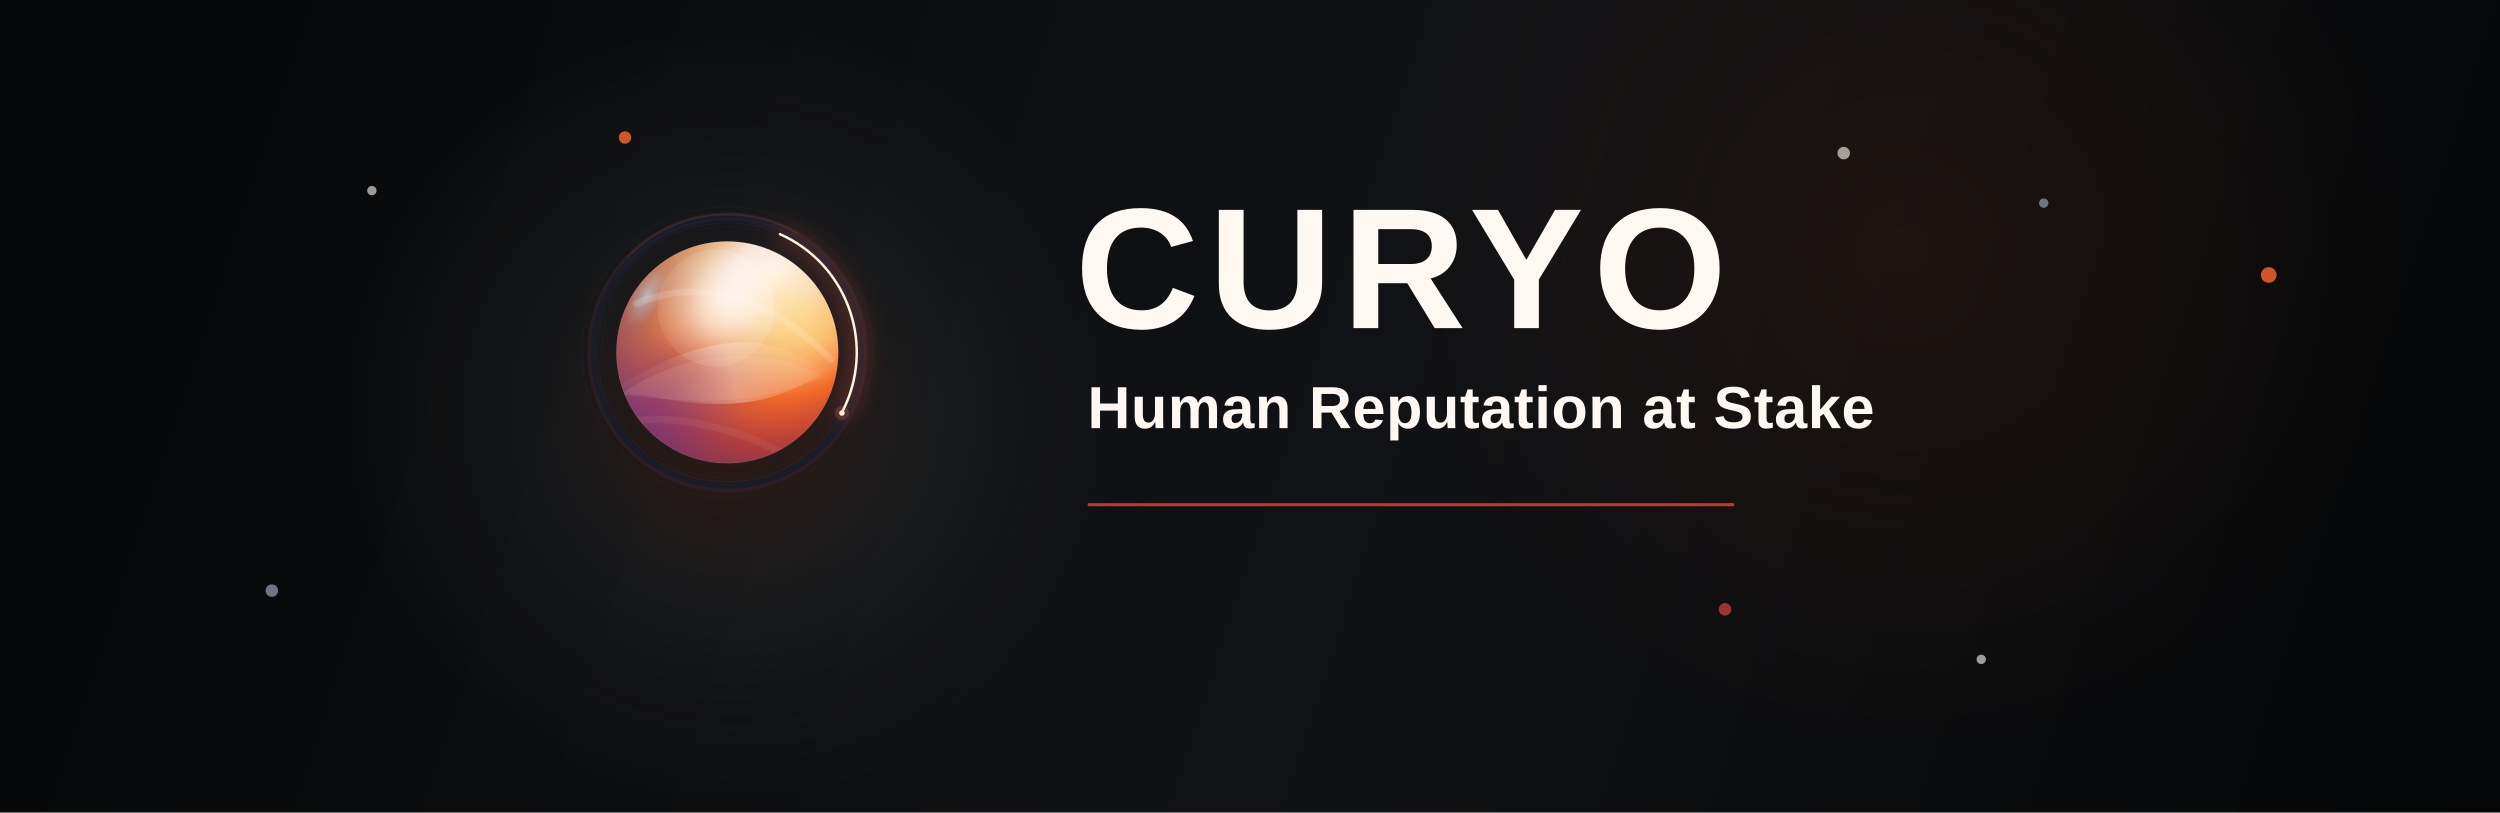
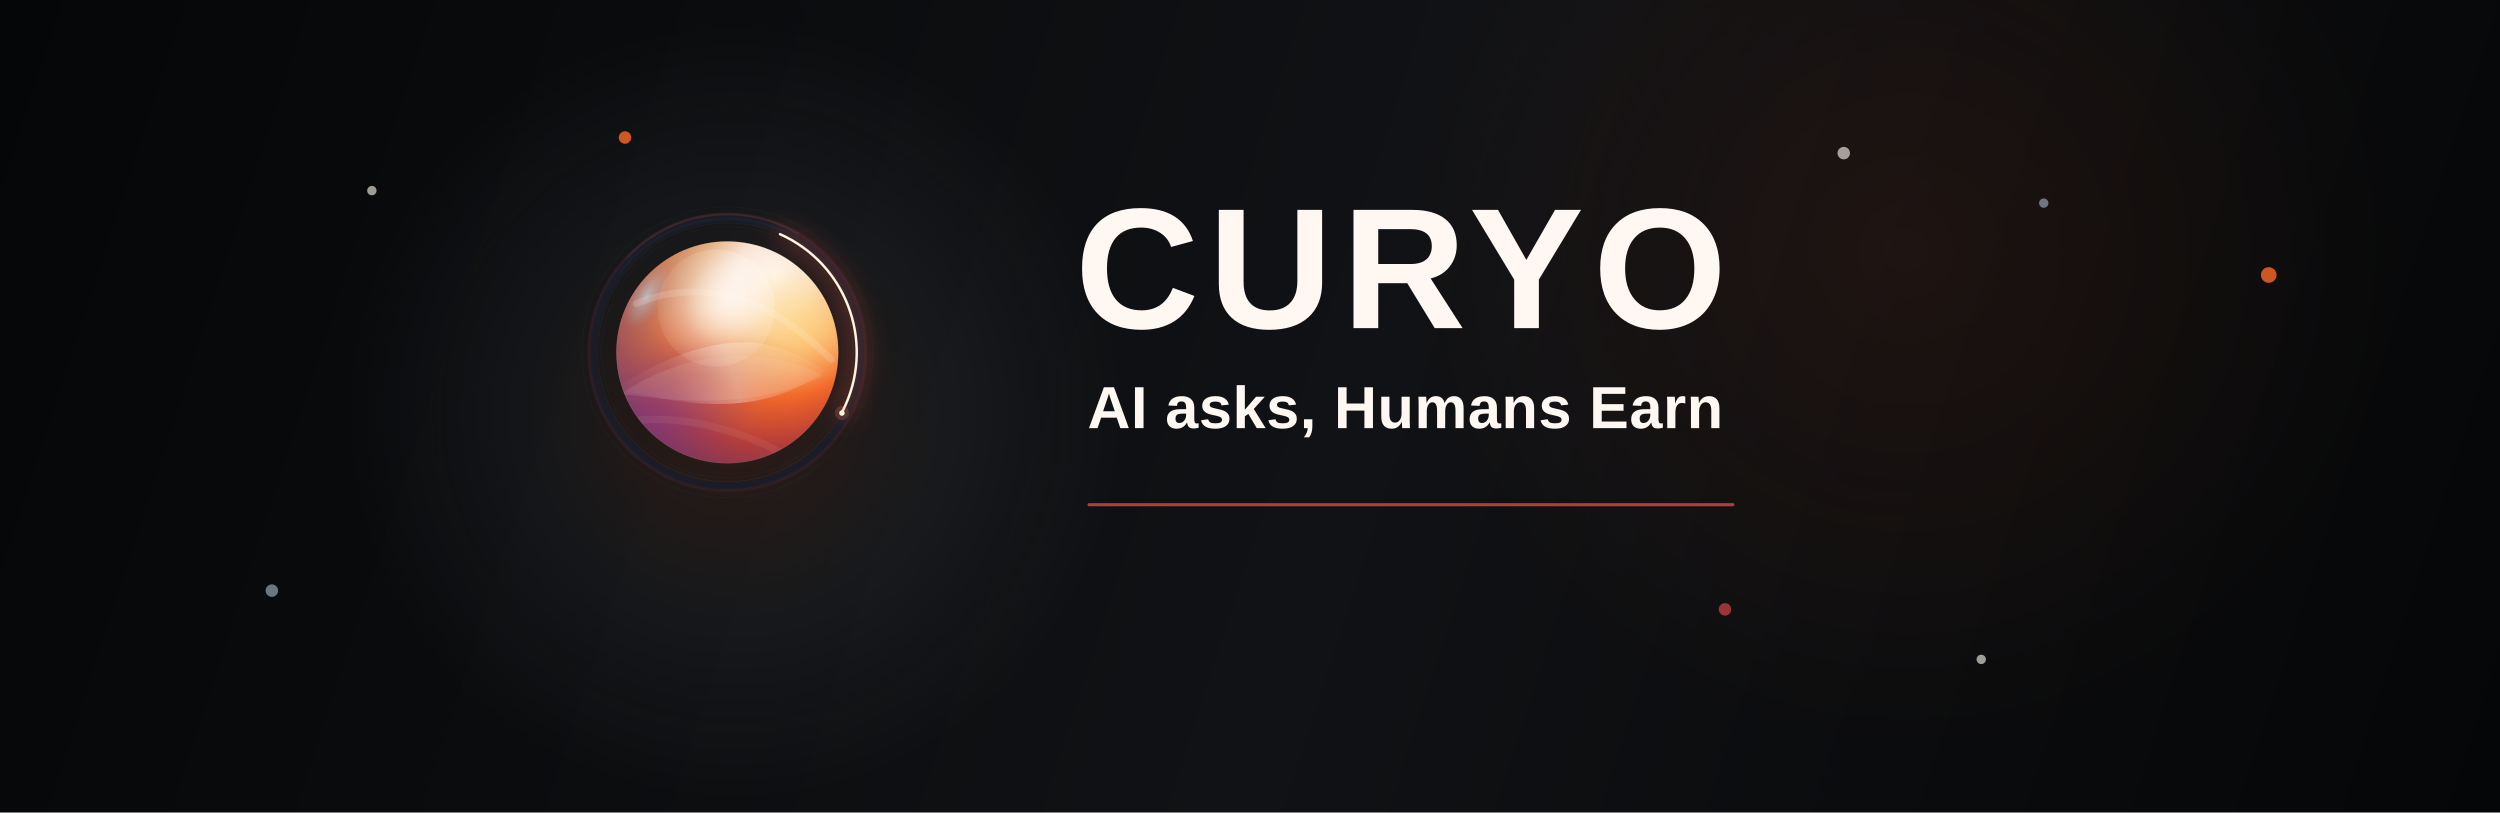
<svg xmlns="http://www.w3.org/2000/svg" viewBox="0 0 1600 520" width="1600" height="520" fill="none">
  <defs>
    <linearGradient id="banner-bg" x1="0" y1="0" x2="1600" y2="520" gradientUnits="userSpaceOnUse">
      <stop offset="0%" stop-color="#050607" />
      <stop offset="54%" stop-color="#111215" />
      <stop offset="100%" stop-color="#050607" />
    </linearGradient>
    <radialGradient id="banner-left-glow" cx="470" cy="264" r="250" gradientUnits="userSpaceOnUse">
      <stop offset="0%" stop-color="#F26426" stop-opacity="0.16" />
      <stop offset="56%" stop-color="#7E8996" stop-opacity="0.08" />
      <stop offset="100%" stop-color="#7E8996" stop-opacity="0" />
    </radialGradient>
    <radialGradient id="banner-right-glow" cx="1220" cy="160" r="320" gradientUnits="userSpaceOnUse">
      <stop offset="0%" stop-color="#F26426" stop-opacity="0.08" />
      <stop offset="100%" stop-color="#F26426" stop-opacity="0" />
    </radialGradient>
    <radialGradient id="orb-base" cx="0" cy="0" r="1" gradientUnits="userSpaceOnUse" gradientTransform="translate(856 450) rotate(136) scale(720 702)">
      <stop stop-color="#FFF8F2" />
      <stop offset="0.18" stop-color="#F8E1D0" />
      <stop offset="0.34" stop-color="#F7B070" />
      <stop offset="0.56" stop-color="#F26426" />
      <stop offset="0.78" stop-color="#B23C3B" />
      <stop offset="1" stop-color="#6A345F" />
    </radialGradient>
    <radialGradient id="orb-rim" cx="0" cy="0" r="1" gradientUnits="userSpaceOnUse" gradientTransform="translate(438 516) rotate(30) scale(240 540)">
      <stop stop-color="#AFC5D7" stop-opacity="0.82" />
      <stop offset="0.22" stop-color="#7E8996" stop-opacity="0.34" />
      <stop offset="1" stop-color="#7E8996" stop-opacity="0" />
    </radialGradient>
    <radialGradient id="soft-white" cx="0" cy="0" r="1" gradientUnits="userSpaceOnUse" gradientTransform="translate(710 520) rotate(128) scale(330 260)">
      <stop stop-color="#FFF8F3" stop-opacity="0.74" />
      <stop offset="0.52" stop-color="#FFF8F3" stop-opacity="0.2" />
      <stop offset="1" stop-color="#FFF8F3" stop-opacity="0" />
    </radialGradient>
    <radialGradient id="gold-bloom" cx="0" cy="0" r="1" gradientUnits="userSpaceOnUse" gradientTransform="translate(930 612) rotate(166) scale(270 220)">
      <stop stop-color="#FFD77E" stop-opacity="0.82" />
      <stop offset="1" stop-color="#FFD77E" stop-opacity="0" />
    </radialGradient>
    <radialGradient id="violet-pocket" cx="0" cy="0" r="1" gradientUnits="userSpaceOnUse" gradientTransform="translate(500 866) rotate(-26) scale(334 244)">
      <stop stop-color="#6B37A5" stop-opacity="0.54" />
      <stop offset="1" stop-color="#6B37A5" stop-opacity="0" />
    </radialGradient>
    <radialGradient id="ember-pocket" cx="0" cy="0" r="1" gradientUnits="userSpaceOnUse" gradientTransform="translate(620 760) rotate(8) scale(320 180)">
      <stop stop-color="#8C4A53" stop-opacity="0.36" />
      <stop offset="0.58" stop-color="#C46A4A" stop-opacity="0.22" />
      <stop offset="1" stop-color="#C46A4A" stop-opacity="0" />
    </radialGradient>
    <linearGradient id="fold-sheen" x1="290" y1="820" x2="1036" y2="650" gradientUnits="userSpaceOnUse">
      <stop stop-color="#FFF7F0" stop-opacity="0" />
      <stop offset="0.3" stop-color="#FFF7F0" stop-opacity="0.08" />
      <stop offset="0.56" stop-color="#FFF7F0" stop-opacity="0.34" />
      <stop offset="0.82" stop-color="#FFD7B2" stop-opacity="0.18" />
      <stop offset="1" stop-color="#FFD7B2" stop-opacity="0" />
    </linearGradient>
    <linearGradient id="flare-gradient" x1="860" y1="260" x2="1050" y2="736" gradientUnits="userSpaceOnUse">
      <stop stop-color="#F45C4D" />
      <stop offset="0.24" stop-color="#FF8A5D" />
      <stop offset="0.56" stop-color="#FFC37A" />
      <stop offset="0.82" stop-color="#FFE1A7" />
      <stop offset="1" stop-color="#FFF4DB" />
    </linearGradient>
    <linearGradient id="flare-core" x1="870" y1="280" x2="1036" y2="716" gradientUnits="userSpaceOnUse">
      <stop stop-color="#FF9E78" />
      <stop offset="0.48" stop-color="#FFF0CF" />
      <stop offset="1" stop-color="#FFF8ED" />
    </linearGradient>
    <filter id="blur-40" x="0" y="0" width="1400" height="1400" filterUnits="userSpaceOnUse" color-interpolation-filters="sRGB">
      <feGaussianBlur stdDeviation="40" />
    </filter>
    <clipPath id="orb-clip">
      <circle cx="700" cy="700" r="360" />
    </clipPath>
    <symbol id="banner-mark" viewBox="0 0 1400 1400">
      <circle cx="700" cy="700" r="472" stroke="#FFFFFF" stroke-opacity="0.03" stroke-width="2" />
      <circle cx="700" cy="700" r="448" stroke="#342129" stroke-opacity="0.66" stroke-width="12" />
      <circle cx="700" cy="700" r="434" stroke="#1A1E28" stroke-opacity="0.96" stroke-width="20" />
      <circle cx="700" cy="700" r="420" stroke="#FFFFFF" stroke-opacity="0.055" stroke-width="2" />
      <circle cx="700" cy="700" r="408" stroke="#FFFFFF" stroke-opacity="0.038" stroke-width="1.4" />
      <circle cx="700" cy="700" r="448" stroke="#F3A16E" stroke-opacity="0.08" stroke-width="6" stroke-linecap="round" stroke-dasharray="598 2218" transform="rotate(-136 700 700)" />
      <circle cx="700" cy="700" r="434" stroke="#FFFFFF" stroke-opacity="0.04" stroke-width="2.2" stroke-linecap="round" stroke-dasharray="536 2130" transform="rotate(-136 700 700)" />
      <g filter="url(#blur-40)">
        <circle cx="700" cy="700" r="420" stroke="#F45C4D" stroke-opacity="0.54" stroke-width="28" stroke-linecap="round" stroke-dasharray="688 1952" transform="rotate(-66 700 700)" />
      </g>
      <circle cx="700" cy="700" r="420" stroke="#6D352A" stroke-opacity="0.42" stroke-width="10" stroke-linecap="round" stroke-dasharray="688 1952" transform="rotate(-66 700 700)" />
      <circle cx="700" cy="700" r="420" stroke="url(#flare-gradient)" stroke-width="8" stroke-linecap="round" stroke-dasharray="688 1952" transform="rotate(-66 700 700)" />
      <circle cx="700" cy="700" r="420" stroke="url(#flare-core)" stroke-width="2.4" stroke-linecap="round" stroke-dasharray="688 1952" transform="rotate(-66 700 700)" />
      <circle cx="1072" cy="897" r="23" fill="#FF8D65" fill-opacity="0.18" />
      <circle cx="1072" cy="897" r="9" fill="#FFF3DF" />
      <circle cx="700" cy="700" r="360" fill="url(#orb-base)" />
      <circle cx="700" cy="700" r="360" fill="url(#orb-rim)" />
      <g clip-path="url(#orb-clip)">
        <g filter="url(#blur-40)">
          <ellipse cx="672" cy="538" rx="280" ry="184" fill="url(#soft-white)" />
          <ellipse cx="930" cy="640" rx="246" ry="214" fill="url(#gold-bloom)" />
          <ellipse cx="508" cy="904" rx="286" ry="218" fill="url(#violet-pocket)" />
          <ellipse cx="662" cy="774" rx="316" ry="176" fill="url(#ember-pocket)" />
        </g>
        <path d="M330 822C464 734 582 684 704 670C810 658 902 686 1018 760C944 812 868 844 788 858C680 876 560 868 442 840C404 832 368 826 330 822Z" fill="url(#fold-sheen)" />
        <path d="M350 838C466 760 574 724 694 714C808 704 906 726 1012 776C932 814 852 838 766 848C642 864 520 858 402 840C384 838 366 838 350 838Z" fill="#F5E3D2" fill-opacity="0.11" />
        <path d="M404 542C518 494 634 492 752 530C842 560 938 626 1038 724" stroke="#FFF7F1" stroke-opacity="0.16" stroke-width="22" stroke-linecap="round" />
        <path d="M344 930C456 908 574 916 706 956C820 990 910 1040 988 1110" stroke="#E2B2A0" stroke-opacity="0.1" stroke-width="24" stroke-linecap="round" />
        <circle cx="1118" cy="490" r="50" fill="#FFF9F2" fill-opacity="0.9" />
        <circle cx="664" cy="556" r="190" fill="url(#soft-white)" />
      </g>
      <circle cx="700" cy="700" r="360" fill="none" stroke="#FFF8F2" stroke-opacity="0.14" stroke-width="2" />
    </symbol>
  </defs>
  <rect width="1600" height="520" fill="url(#banner-bg)" />
  <circle cx="470" cy="264" r="250" fill="url(#banner-left-glow)" />
  <circle cx="1220" cy="160" r="320" fill="url(#banner-right-glow)" />
  <g opacity="0.84">
    <circle cx="1180" cy="98" r="4" fill="#FFF8F2" fill-opacity="0.72" />
    <circle cx="1308" cy="130" r="3" fill="#7E8996" />
    <circle cx="1452" cy="176" r="5" fill="#F26426" />
    <circle cx="1104" cy="390" r="4" fill="#B23C3B" />
    <circle cx="1268" cy="422" r="3" fill="#FFF8F2" fill-opacity="0.72" />
    <circle cx="238" cy="122" r="3" fill="#FFF8F2" fill-opacity="0.72" />
    <circle cx="400" cy="88" r="4" fill="#F26426" />
    <circle cx="174" cy="378" r="4" fill="#7E8996" />
  </g>
  <svg x="362" y="122" width="276" height="276" viewBox="140 140 1120 1120" overflow="visible">
    <use href="#banner-mark" />
  </svg>
  <text x="688" y="210" font-family="'Helvetica Neue', Arial, sans-serif" font-size="110" font-weight="700" fill="#FFF8F2" letter-spacing="6">
    CURYO
  </text>
  <text x="696" y="274" font-family="'Helvetica Neue', Arial, sans-serif" font-size="38" font-weight="700" fill="#FFF8F2" letter-spacing=".4">
-     <tspan x="696" dy="0">Human Reputation at Stake</tspan>
+     <tspan x="696" dy="0">AI asks, Humans Earn</tspan>
  </text>
  <rect x="696" y="322" width="414" height="2" rx="1" fill="#B23C3B" />
</svg>
